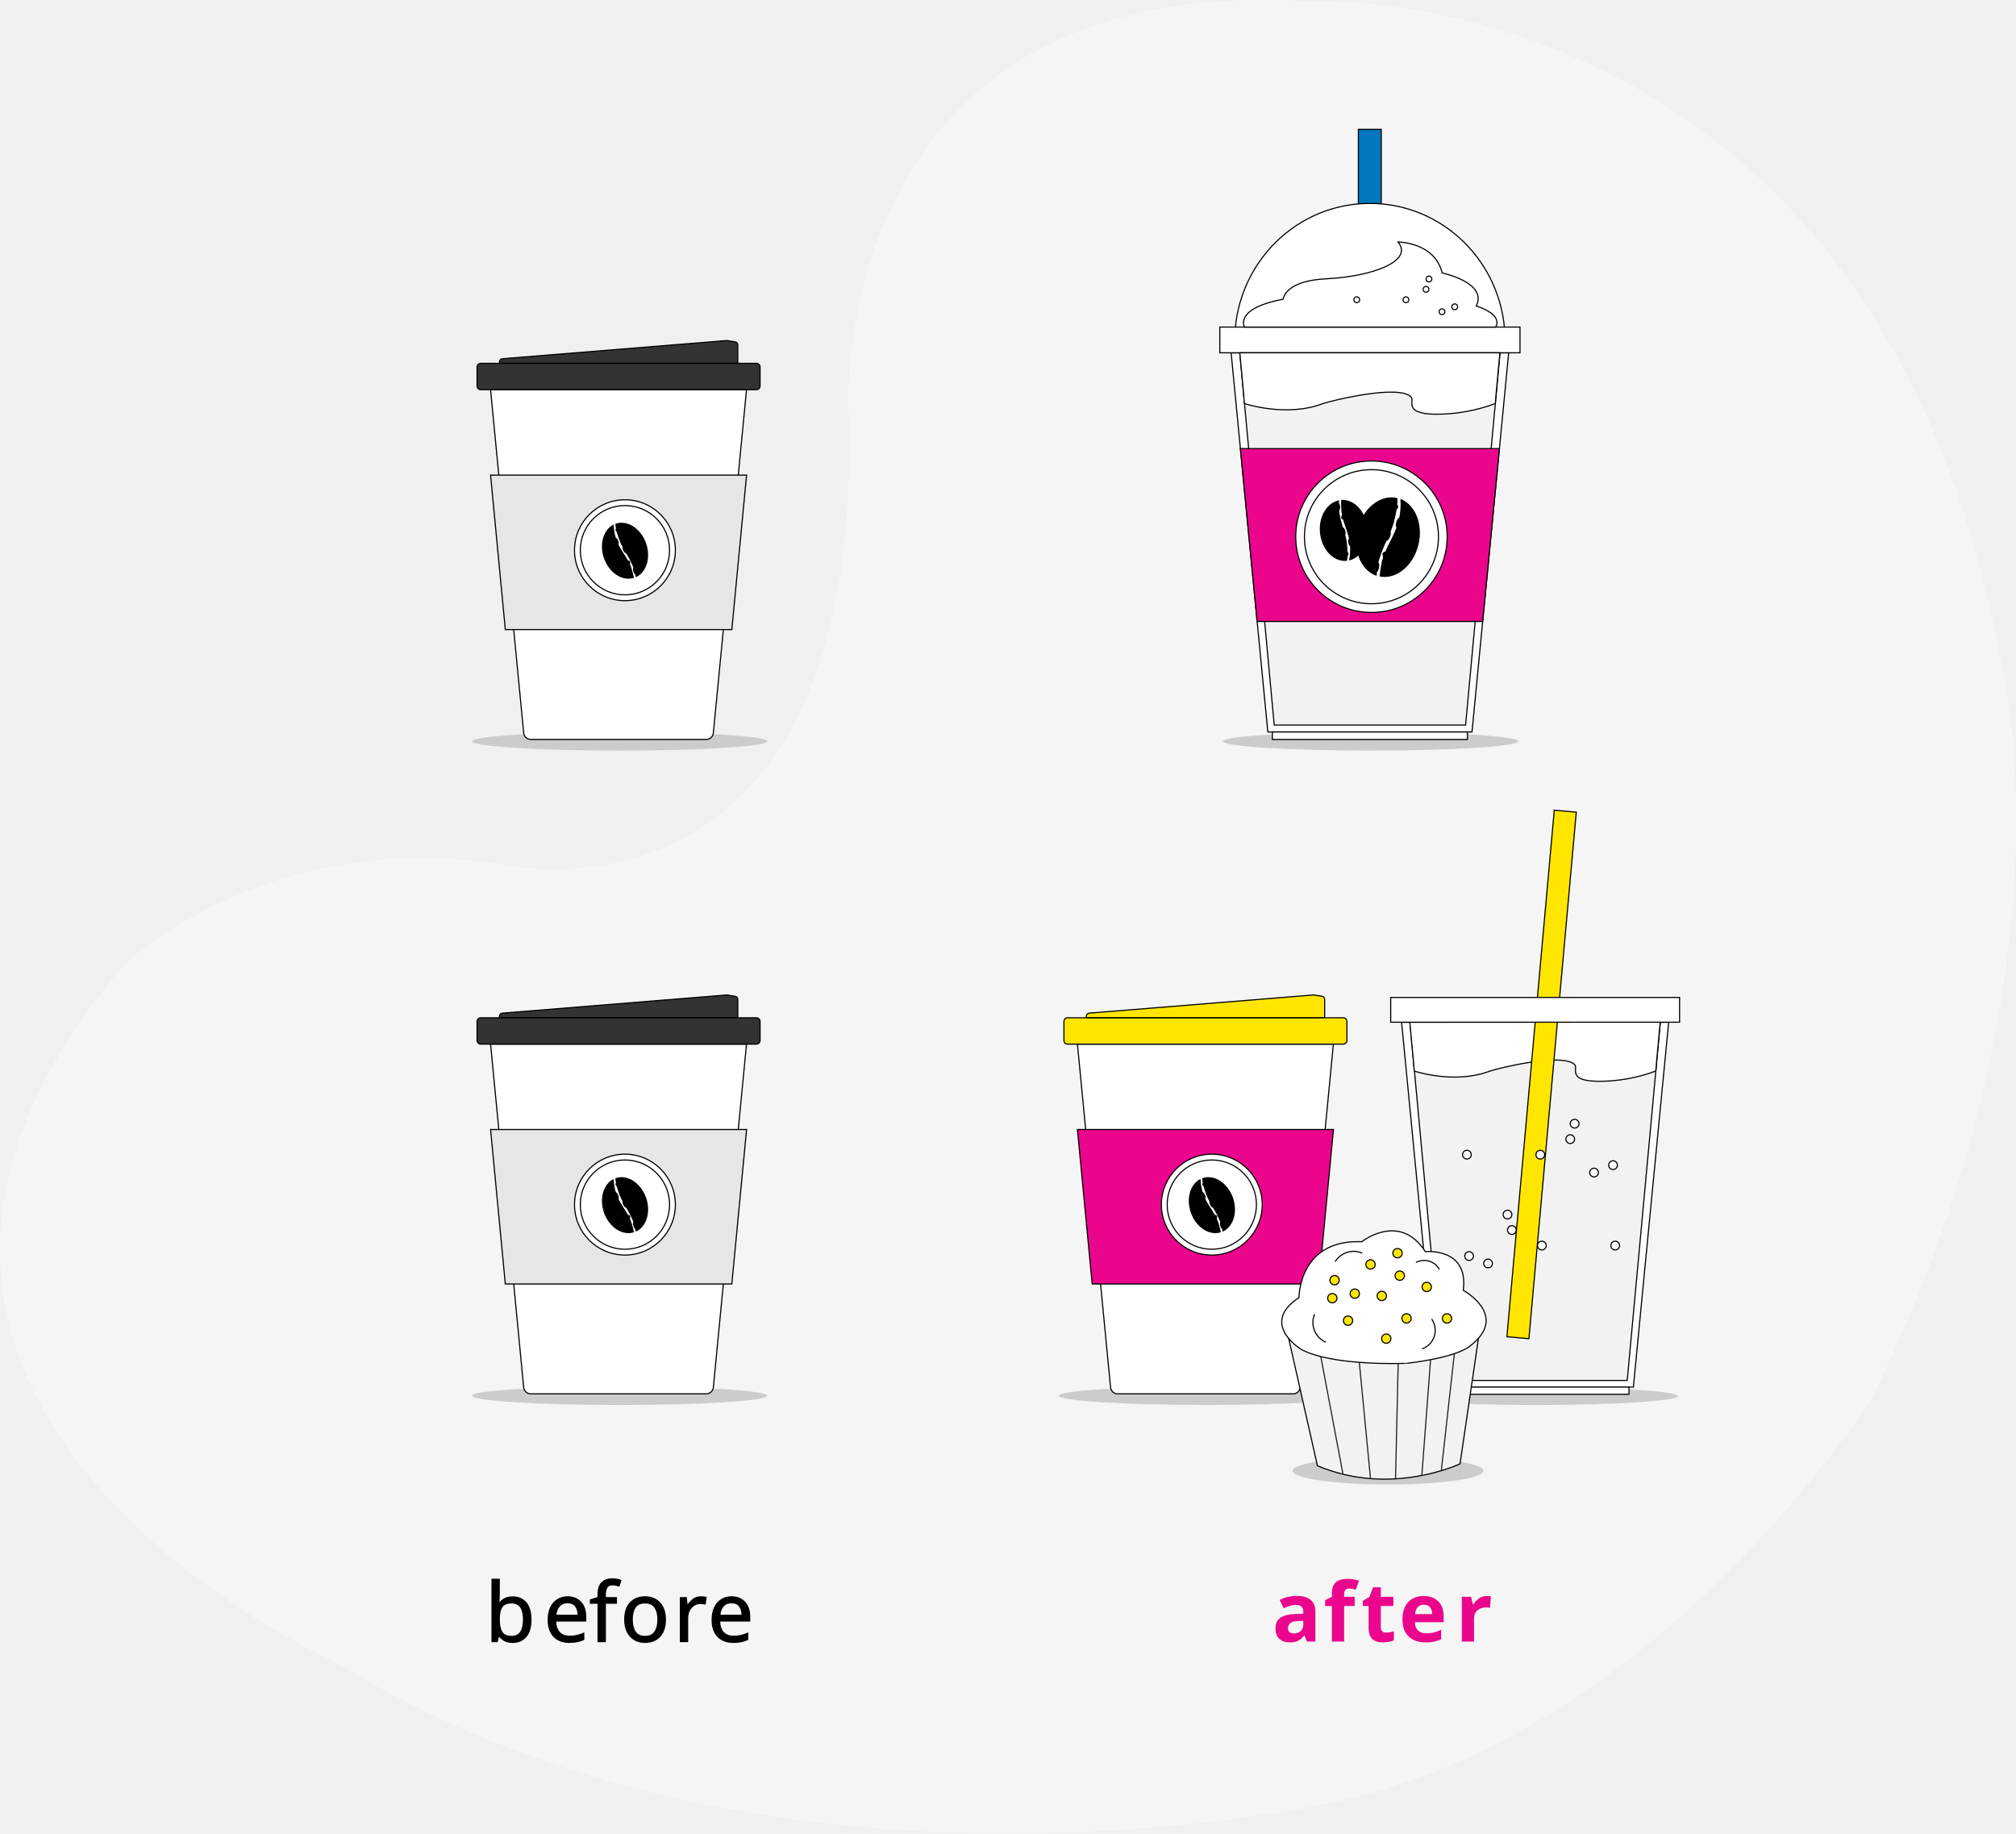
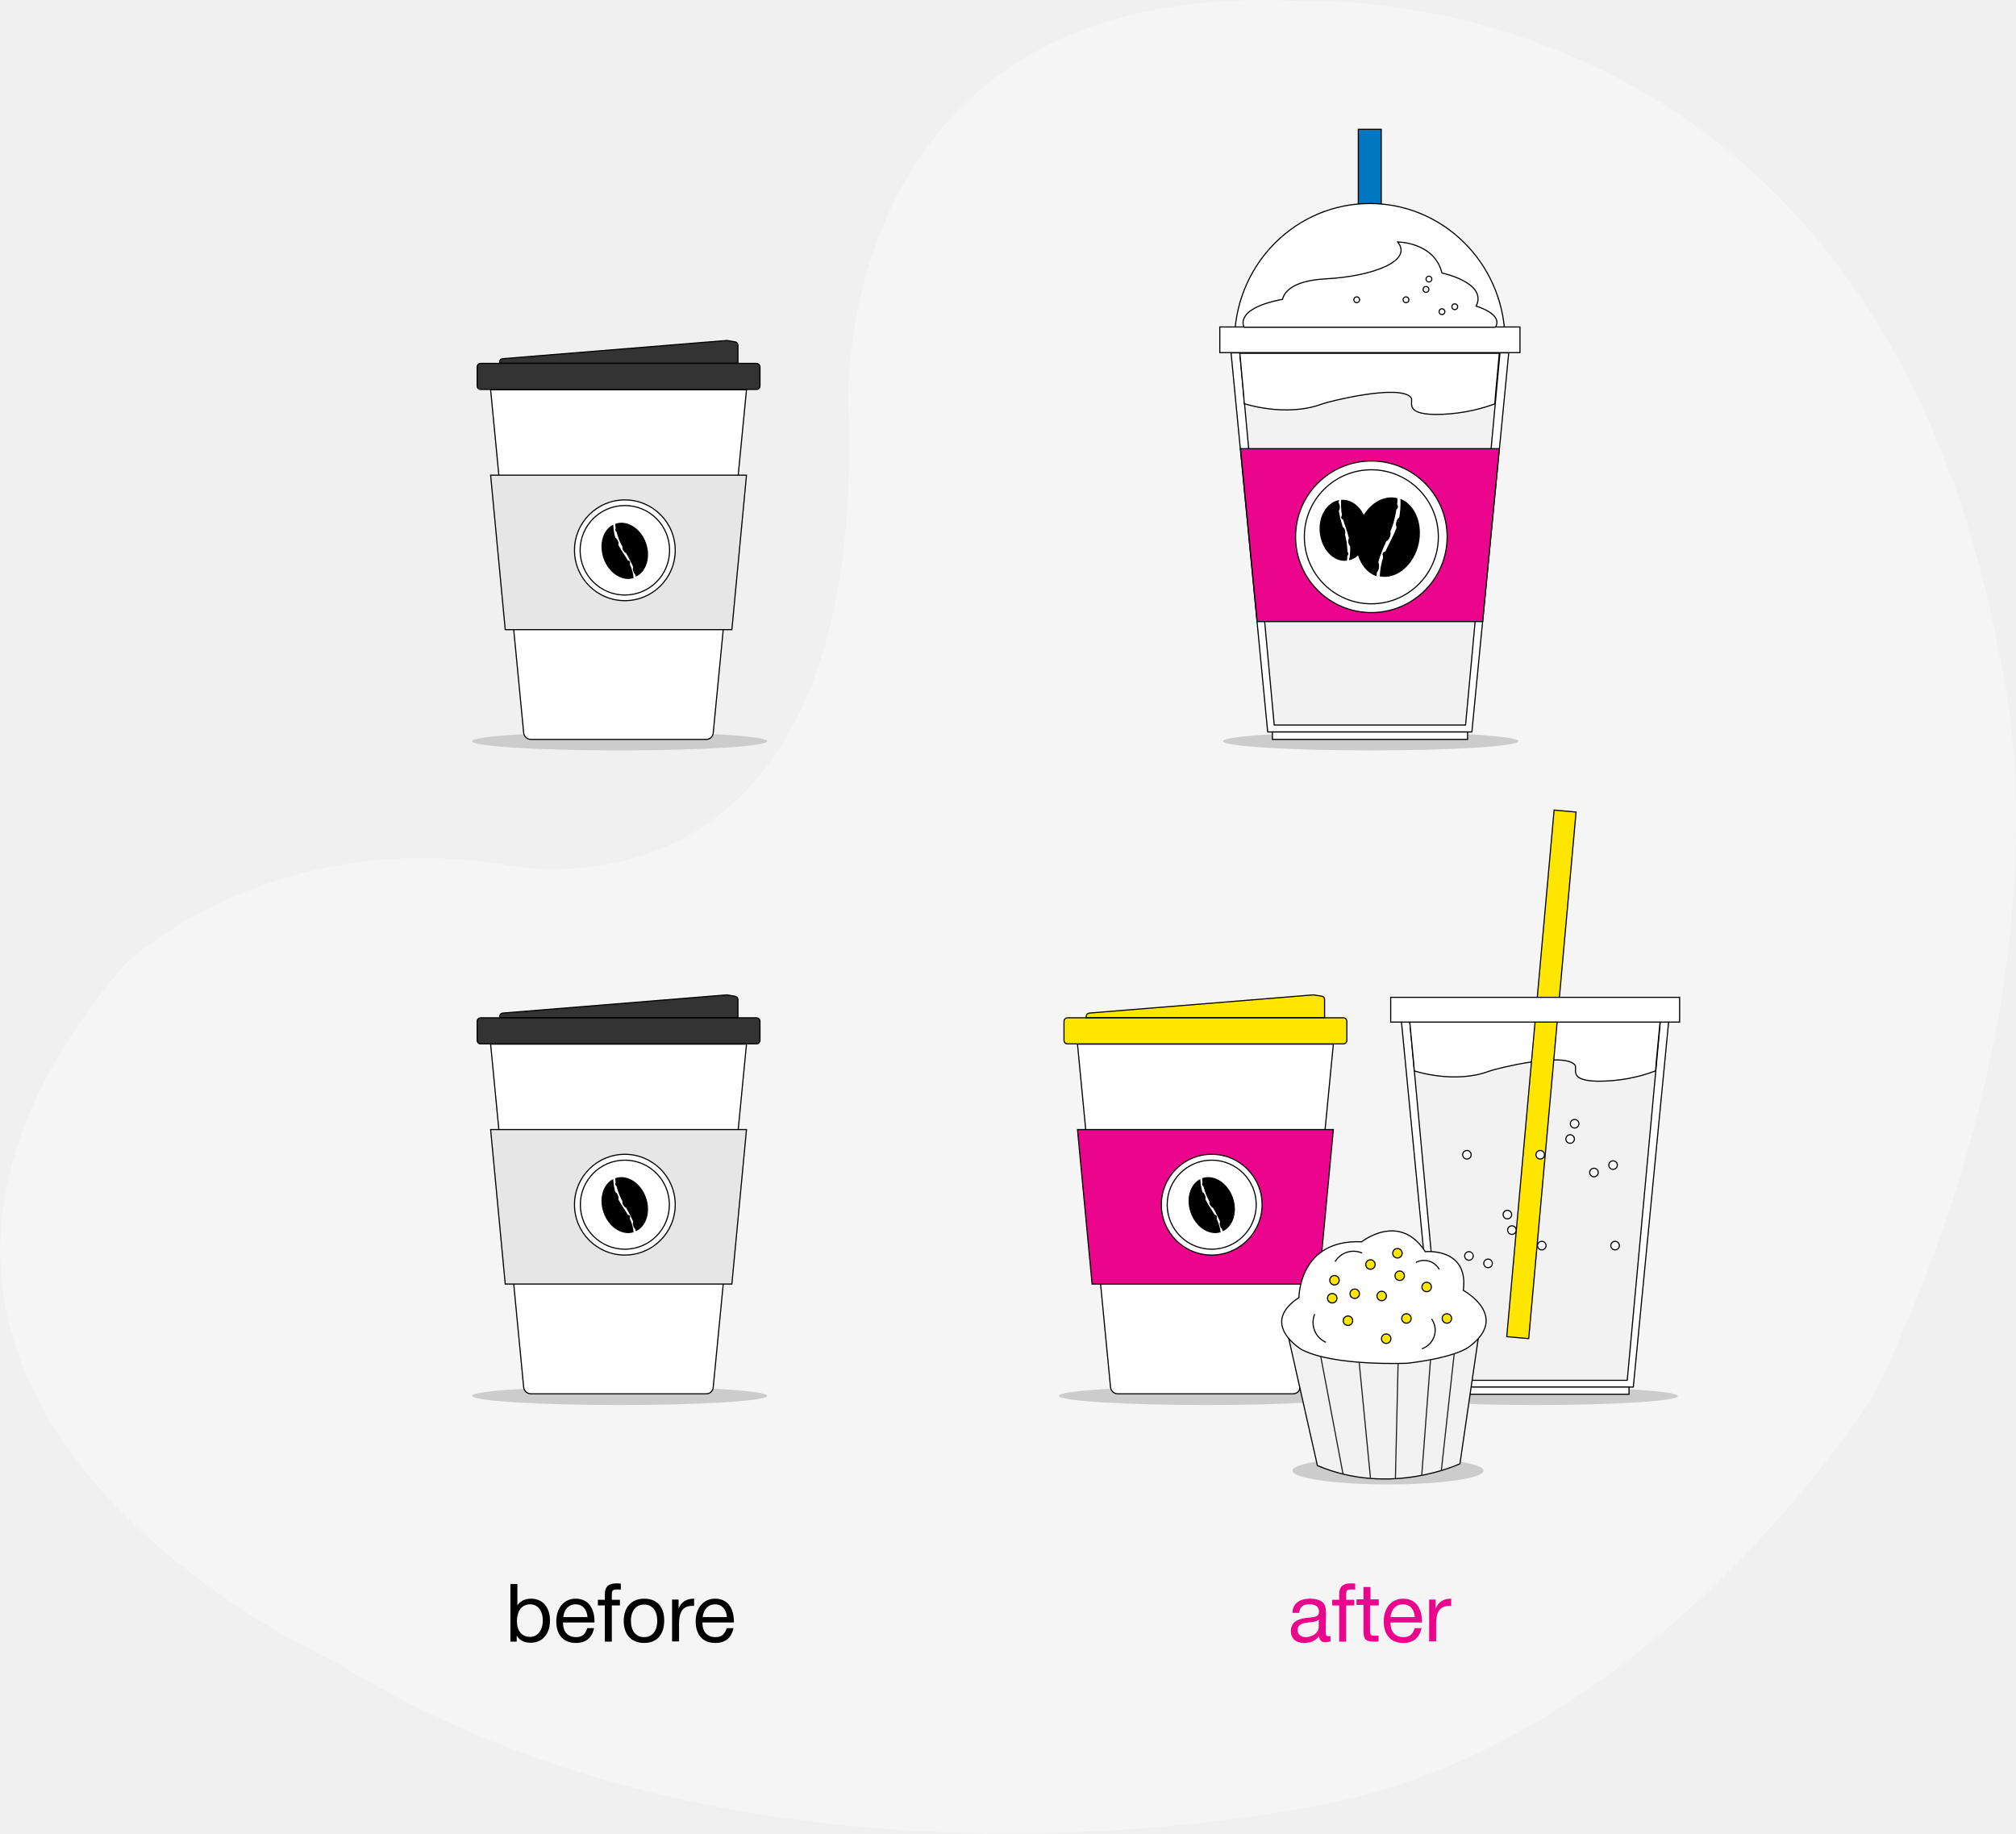
- <svg xmlns="http://www.w3.org/2000/svg" viewBox="0 0 896.58 815.3">
-   <defs>
-     <style>.cls-2{fill:#ccc}.cls-10,.cls-4,.cls-5,.cls-6,.cls-7,.cls-8,.cls-9{stroke:#000;stroke-miterlimit:10;stroke-width:.5px}.cls-4{fill:#fff}.cls-5{fill:#f2f2f2}.cls-6{fill:#eb058c}.cls-8{fill:#e6e6e6}.cls-9{fill:#333}.cls-10{fill:#ffe600}.cls-15{letter-spacing:.1em}</style>
-   </defs>
-   <path d="M377.26 180.08S369-12.46 581.87.64c0 0 252.2-13.51 308.12 294.43 0 0 35.13 136.42-56.84 325.39 0 0-92.38 148.7-238.13 180.53 0 0-251.44 58.71-445.42-61.71 0 0-260-115.21-94.47-310.22 0 0 62.89-61.41 168.85-44.6.02.01 162.13 36.78 153.28-204.38z" fill="#f5f5f5" id="Layer_3" data-name="Layer 3" />
-   <g id="Layer_2" data-name="Layer 2">
-     <g id="_Group_" data-name="&lt;Group&gt;">
-       <ellipse class="cls-2" cx="609.56" cy="329.65" rx="65.65" ry="4.11" />
-       <path id="_Rectangle_" data-name="&lt;Rectangle&gt;" stroke-miterlimit="10" stroke-width=".5" stroke="#000" fill="#0077bf" d="M604.11 57.52h10.18v71.14h-10.18z" />
-       <path id="_Path_" data-name="&lt;Path&gt;" class="cls-4" d="M669.31 149.16c-1.26-32.64-27.67-58.71-60.07-58.71s-58.81 26.07-60.07 58.71z" />
-       <path id="_Path_2" data-name="&lt;Path&gt;" class="cls-4" d="M654.64 325.49h-90.79l-16.33-168.62h123.44l-16.32 168.62z" />
-       <g id="_Group_2" data-name="&lt;Group&gt;">
-         <path id="_Path_3" data-name="&lt;Path&gt;" class="cls-5" d="M651.8 322.41h-85.12l-15.3-165.54h115.73L651.8 322.41z" />
+ <svg xmlns="http://www.w3.org/2000/svg" version="1.1" id="Layer_1" x="0" y="0" viewBox="0 0 896.6 815.3" xml:space="preserve">
+   <style>.st1{fill:#ccc}.st3,.st4{fill:#fff;stroke:#000;stroke-width:.5;stroke-miterlimit:10}.st4{fill:#f2f2f2}.st5{fill:#eb058c}.st5,.st6,.st7,.st8,.st9{stroke:#000;stroke-width:.5;stroke-miterlimit:10}.st7{fill:#e6e6e6}.st8{fill:#333}.st9{fill:#ffe600}</style>
+   <g id="Layer_1_1_">
+     <path d="M377.3 180.1S369-12.4 581.9.7c0 0 252.2-13.5 308.1 294.4 0 0 35.1 136.4-56.8 325.4 0 0-92.4 148.7-238.1 180.5 0 0-251.4 58.7-445.4-61.7 0 0-260-115.2-94.5-310.2 0 0 62.9-61.4 168.9-44.6-.1 0 162 36.7 153.2-204.4z" fill="#f5f5f5" id="Layer_3" />
+     <g id="Layer_2">
+       <g id="_Group_">
+         <ellipse class="st1" cx="609.6" cy="329.6" rx="65.7" ry="4.1" />
+         <path id="_Rectangle_" fill="#0077bf" stroke="#000" stroke-width=".5" stroke-miterlimit="10" d="M604.1 57.5h10.2v71.1h-10.2z" />
+         <path id="_Path_" class="st3" d="M669.3 149.2c-1.3-32.6-27.7-58.7-60.1-58.7s-58.8 26.1-60.1 58.7h120.2z" />
+         <path id="_Path_2" class="st3" d="M654.6 325.5h-90.8l-16.3-168.6H671z" />
+         <g id="_Group_2">
+           <path id="_Path_3" class="st4" d="M651.8 322.4h-85.1l-15.3-165.5h115.7z" />
+         </g>
+         <g id="_Group_3">
+           <path id="_Path_4" class="st5" d="M659.4 276.4l7.4-76.9H551.7l7.4 76.9z" />
+         </g>
+         <circle id="_Path_5" class="st3" cx="609.9" cy="238.7" r="33.7" />
+         <circle id="_Path_6" class="st3" cx="609.9" cy="238.7" r="29.8" />
+         <g id="_Group_4">
+           <path id="_Path_7" class="st6" d="M614.8 250c0-.3.1-.5.2-.8.4-.9.5-1.9.1-2.8.1-.5.6-.9 1.2-.9 1.5-3.4 3.6-6.9 5.1-10.9-.3-.7-.4-1.5-.2-2.2.3-1.2.9-2.1 1.3-2 .5-2.7.7-5.5.6-8.2 6.2 2.7 9.5 11 7.6 19.6-2.1 9.3-9.6 15.6-16.8 14.3.1-2 .4-4.1.9-6.1z" />
+           <path id="_Path_8" class="st6" d="M621.2 221.7c.1.9 0 1.9-.1 2.8.5.4.5 1.1.1 1.6-.1.1-.2.2-.4.3-.3 2.1-.8 4.1-1.3 6.1-.4 1.3-.9 2.6-1.4 3.9.2.7.1 1.5-.2 2.2-.4 1.1-1.1 1.9-1.5 1.8-1.3 2.8-2.5 5.7-3.4 8.6-.1.4-.2.9-.3 1.3.4.2.5 1.2.3 2.3-.1.7-.4 1.3-.9 1.9 0 .5-.1.9-.1 1.4-6.5-2.4-10.1-11-8.1-19.9 2.2-9.6 9.9-16 17.3-14.3z" />
+         </g>
+         <g id="_Group_5">
+           <path id="_Path_9" class="st6" d="M596.8 227.3c0 .2 0 .4.1.6.2.7.2 1.5-.2 2.1 0 .4.4.8.8.8.8 2.7 2 5.5 2.7 8.6-.3.5-.4 1.1-.3 1.6.1.9.4 1.6.8 1.6.1 2.1 0 4.2-.4 6.2 4.9-1.4 8.2-7.3 7.6-14-.7-7.2-5.6-12.6-11.2-12.3-.1 1.6 0 3.2.1 4.8z" />
+           <path id="_Path_10" class="st6" d="M598.8 249.1c.1-.7.2-1.4.2-2.1.4-.2.5-.8.3-1.2l-.3-.3c0-1.6-.2-3.2-.4-4.7-.2-1-.4-2.1-.7-3.1.2-.5.2-1.1.1-1.6-.2-.9-.6-1.5-1-1.5-.7-2.2-1.3-4.5-1.7-6.7 0-.3-.1-.7-.1-1 .3-.1.5-.8.4-1.7 0-.5-.2-1.1-.5-1.5 0-.3 0-.7.1-1-5.1 1.2-8.7 7.2-8 14.1.8 7.3 5.9 12.9 11.6 12.3z" />
+         </g>
+         <path id="_Rectangle_2" class="st3" d="M565.9 325.5h86.8v3.3h-86.8z" />
+         <g id="_Group_6">
+           <path id="_Rectangle_3" class="st3" d="M542.5 145.4H676v11.4H542.5z" />
+         </g>
+         <g id="_Group_7">
+           <path id="_Path_11" class="st3" d="M656.5 136.1c5.2-10.4-15.2-14.7-15.2-14.7-3.4-13.8-19.7-13.8-19.7-13.8 7 8.5-11.3 15.3-31.9 16.4-15.5.8-18.7 6.4-19.3 9.1-22 4.2-17.1 12.4-17.1 12.4H665c.2-.1 4.2-5.2-8.5-9.4z" />
+         </g>
+         <g id="_Group_8">
+           <circle id="_Path_12" class="st3" cx="635.5" cy="124.1" r="1.3" />
+           <circle id="_Path_13" class="st3" cx="625.3" cy="133.3" r="1.3" />
+           <circle id="_Path_14" class="st3" cx="634.2" cy="128.7" r="1.3" />
+           <circle id="_Path_15" class="st3" cx="647" cy="136.4" r="1.3" />
+           <circle id="_Path_16" class="st3" cx="641.3" cy="138.6" r="1.3" />
+           <circle id="_Path_17" class="st3" cx="603.4" cy="133.3" r="1.3" />
+         </g>
+         <g id="_Group_9">
+           <path id="_Path_18" class="st3" d="M551.4 156.9l1.5 16.5.3 3.3v.4l.2 2.4s18.5 6.2 34.7.1c3-1.1 34.1-8.9 39.4-2.9 1.5 1.7-3.6 7.4 10.8 7.6 9.1 0 18.1-1.6 26.5-4.7l.2-2.4v-.4l1.8-19.7H551.4z" />
+         </g>
      </g>
-       <g id="_Group_3" data-name="&lt;Group&gt;">
-         <path id="_Path_4" data-name="&lt;Path&gt;" class="cls-6" d="M659.39 276.35l7.45-76.88H551.65l7.44 76.88h100.3z" />
+       <g id="_Group_10">
+         <ellipse class="st1" cx="275.6" cy="329.6" rx="65.6" ry="4.1" />
+         <g id="_Group_11">
+           <path id="_Path_19" class="st3" d="M314.1 328.8h-78c-1.6 0-3-1.2-3.2-2.9l-14.7-152.6H332l-14.8 152.6c-.1 1.7-1.5 2.9-3.1 2.9z" />
+         </g>
+         <g id="_Group_12">
+           <path id="_Path_20" class="st7" d="M325.5 280l6.5-68.7H218.2l6.5 68.7z" />
+         </g>
+         <g id="_Group_13">
+           <path id="_Rectangle_4" class="st8" d="M213.8 161.6h122.6c.9 0 1.6.7 1.6 1.6v8.4c0 .9-.7 1.6-1.6 1.6H213.8c-.9 0-1.6-.7-1.6-1.6v-8.4c0-.9.7-1.6 1.6-1.6z" />
+         </g>
+         <g id="_Group_14">
+           <path id="_Path_21" class="st8" d="M326.9 152l-3.6-.6-99.8 8.1c-.7.1-1.3.7-1.3 1.4v.6h106v-8.1c-.1-.7-.6-1.3-1.3-1.4z" />
+         </g>
+         <circle id="_Path_22" class="st3" cx="277.9" cy="244.7" r="22.4" />
+         <circle id="_Path_23" class="st3" cx="277.9" cy="244.7" r="19.9" />
+         <g id="_Group_15">
+           <path id="_Path_24" class="st6" d="M280.5 252.5l-.2-.5c-.4-.6-.5-1.3-.3-2-.1-.4-.5-.6-.9-.5-1.3-2.3-3-4.6-4.4-7.2.2-.5.2-1.1-.1-1.6-.3-.8-.8-1.4-1.1-1.3-.6-1.9-.9-3.8-1-5.7-4.2 2.3-5.9 8.4-3.9 14.4 2.2 6.4 7.9 10.2 12.9 8.8-.1-1.6-.5-3-1-4.4z" />
+           <path id="_Path_25" class="st6" d="M273.9 233.1c0 .7.1 1.3.2 1.9-.3.3-.3.8 0 1.1.1.1.2.1.3.2.4 1.4.8 2.8 1.4 4.2.4.9.8 1.8 1.3 2.6-.1.5 0 1.1.3 1.5.4.7.9 1.2 1.2 1.1 1.1 1.9 2.1 3.8 3 5.8l.3.9c-.3.1-.3.9 0 1.6.1.5.4.9.8 1.2.1.3.1.6.2.9 4.4-2.2 6.3-8.4 4.2-14.5-2.2-6.3-8.1-10.2-13.2-8.5z" />
+         </g>
      </g>
-       <circle id="_Path_5" data-name="&lt;Path&gt;" class="cls-4" cx="609.93" cy="238.66" r="33.68" />
-       <circle id="_Path_6" data-name="&lt;Path&gt;" class="cls-4" cx="609.93" cy="238.66" r="29.81" />
-       <g id="_Group_4" data-name="&lt;Group&gt;">
-         <path id="_Path_7" data-name="&lt;Path&gt;" class="cls-7" d="M614.77 250c.05-.26.12-.51.18-.76a3.47 3.47 0 0 0 .09-2.84 1.14 1.14 0 0 1 1.2-.88c1.48-3.44 3.56-6.85 5.07-10.86a2.85 2.85 0 0 1-.15-2.22c.27-1.19.86-2.07 1.32-2h.05a34.08 34.08 0 0 0 .57-8.21c6.2 2.68 9.54 11 7.56 19.65-2.13 9.31-9.6 15.58-16.85 14.26a52.08 52.08 0 0 1 .96-6.14z" />
-         <path id="_Path_8" data-name="&lt;Path&gt;" class="cls-7" d="M621.21 221.69a15.88 15.88 0 0 1-.07 2.77 1.13 1.13 0 0 1-.24 1.89 62.15 62.15 0 0 1-1.32 6.13 31.1 31.1 0 0 1-1.42 3.92 3.05 3.05 0 0 1-.2 2.16c-.42 1.09-1.09 1.85-1.53 1.76a61.26 61.26 0 0 0-3.37 8.6c-.12.44-.22.87-.32 1.29.41.18.54 1.18.28 2.31a3.38 3.38 0 0 1-.94 1.85c0 .49-.07.94-.09 1.35-6.53-2.44-10.11-11-8.08-19.86 2.18-9.5 9.92-15.86 17.3-14.17z" />
+       <g id="_Group_16">
+         <ellipse class="st1" cx="683" cy="620.8" rx="63.2" ry="4" />
+         <path id="_Path_26" class="st3" d="M726.4 616.8H639l-15.7-162.3h118.8z" />
+         <g id="_Group_17">
+           <path id="_Path_27" class="st4" d="M723.7 613.8h-81.9L627 454.5h111.4z" />
+         </g>
+         <path id="_Rectangle_5" class="st3" d="M641 616.8h83.5v3.2H641z" />
+         <g id="_Group_18">
+           <path id="_Path_28" class="st3" d="M627 454.5l1.5 15.9.3 3.1v.4l.2 2.3s17.8 6 33.4.1c2.9-1.1 32.8-8.6 38-2.8 1.5 1.6-3.5 7.1 10.4 7.3 8.7 0 17.4-1.5 25.5-4.6l.2-2.4v-.4l1.8-19-111.3.1z" />
+         </g>
+         <path id="_Rectangle_6" transform="rotate(-84.86 685.565 477.745) scale(1.00002)" class="st9" d="M568 472.8h235.1v9.8H568z" />
+         <g id="_Group_19">
+           <path id="_Rectangle_7" class="st3" d="M618.5 443.5H747v11H618.5z" />
+         </g>
+         <g id="_Group_20">
+           <circle id="_Path_29" class="st3" cx="700.3" cy="499.7" r="1.9" />
+           <circle id="_Path_30" class="st3" cx="685" cy="513.5" r="1.9" />
+           <circle id="_Path_31" class="st3" cx="698.3" cy="506.5" r="1.9" />
+           <circle id="_Path_32" class="st3" cx="717.4" cy="518.1" r="1.9" />
+           <circle id="_Path_33" class="st3" cx="708.9" cy="521.4" r="1.9" />
+           <circle id="_Path_34" class="st3" cx="652.4" cy="513.5" r="1.9" />
+         </g>
+         <g id="_Group_21">
+           <circle id="_Path_35" class="st3" cx="670.4" cy="540.1" r="1.9" />
+           <circle id="_Path_36" class="st3" cx="685.7" cy="553.9" r="1.9" />
+           <circle id="_Path_37" class="st3" cx="672.4" cy="547" r="1.9" />
+           <circle id="_Path_38" class="st3" cx="653.3" cy="558.5" r="1.9" />
+           <circle id="_Path_39" class="st3" cx="661.8" cy="561.8" r="1.9" />
+           <circle id="_Path_40" class="st3" cx="718.3" cy="553.9" r="1.9" />
+         </g>
      </g>
-       <g id="_Group_5" data-name="&lt;Group&gt;">
-         <path id="_Path_9" data-name="&lt;Path&gt;" class="cls-7" d="M596.83 227.32c0 .2 0 .39.06.59a2.62 2.62 0 0 1-.21 2.13.86.86 0 0 0 .81.78c.77 2.72 2 5.48 2.72 8.63a2.15 2.15 0 0 0-.33 1.64c.08.92.44 1.63.79 1.6a25.72 25.72 0 0 1-.39 6.2c4.91-1.39 8.23-7.27 7.61-14-.66-7.18-5.64-12.62-11.19-12.34a39.31 39.31 0 0 0 .13 4.77z" />
-         <path id="_Path_10" data-name="&lt;Path&gt;" class="cls-7" d="M598.83 249.15a12 12 0 0 0 .23-2.08.85.85 0 0 0 0-1.44 46.91 46.91 0 0 0-.38-4.72 23.47 23.47 0 0 0-.67-3.07 2.3 2.3 0 0 0 .06-1.63c-.21-.86-.63-1.49-1-1.47a46.24 46.24 0 0 1-1.67-6.77c0-.34-.08-.67-.11-1 .33-.09.52-.83.44-1.7a2.55 2.55 0 0 0-.52-1.48c0-.37 0-.71.07-1-5.13 1.17-8.65 7.19-8 14.06.72 7.3 5.86 12.81 11.55 12.3z" />
+       <g id="_Group_22">
+         <ellipse class="st1" cx="275.6" cy="620.7" rx="65.6" ry="4.1" />
+         <g id="_Group_23">
+           <path id="_Path_41" class="st3" d="M314.1 619.8h-78c-1.6 0-3-1.2-3.2-2.9l-14.7-152.6H332l-14.8 152.6c-.1 1.7-1.5 2.9-3.1 2.9z" />
+         </g>
+         <g id="_Group_24">
+           <path id="_Path_42" class="st7" d="M325.5 571l6.5-68.7H218.2l6.5 68.7z" />
+         </g>
+         <g id="_Group_25">
+           <path id="_Rectangle_8" class="st8" d="M213.8 452.6h122.6c.9 0 1.6.7 1.6 1.6v8.4c0 .9-.7 1.6-1.6 1.6H213.8c-.9 0-1.6-.7-1.6-1.6v-8.4c0-.9.7-1.6 1.6-1.6z" />
+         </g>
+         <g id="_Group_26">
+           <path id="_Path_43" class="st8" d="M326.9 443l-3.6-.6-99.8 8.1c-.7.1-1.3.7-1.3 1.4v.6h106v-8.1c-.1-.7-.6-1.3-1.3-1.4z" />
+         </g>
+         <circle id="_Path_44" class="st3" cx="277.9" cy="535.7" r="22.4" />
+         <circle id="_Path_45" class="st3" cx="277.9" cy="535.7" r="19.8" />
+         <g id="_Group_27">
+           <path id="_Path_46" class="st6" d="M280.5 543.5l-.2-.5c-.4-.6-.5-1.3-.3-2-.1-.4-.5-.6-.9-.5-1.3-2.3-3-4.5-4.4-7.2.2-.5.2-1.1-.1-1.6-.3-.8-.8-1.4-1.1-1.3-.6-1.9-.9-3.8-1-5.7-4.2 2.3-5.9 8.4-3.9 14.3 2.2 6.4 7.9 10.2 12.9 8.8-.1-1.5-.5-2.9-1-4.3z" />
+           <path id="_Path_47" class="st6" d="M273.9 524.1c0 .7.1 1.3.2 1.9-.3.3-.3.8 0 1.1.1.1.2.1.3.2.4 1.4.8 2.8 1.4 4.2.4.9.8 1.8 1.3 2.7-.1.5 0 1.1.3 1.5.4.7.9 1.2 1.2 1.1 1.1 1.9 2.1 3.8 3 5.8l.3.9c-.3.2-.3.9 0 1.6.1.5.4.9.8 1.2.1.3.1.7.2.9 4.4-2.2 6.3-8.4 4.2-14.5-2.2-6.4-8.1-10.3-13.2-8.6z" />
+         </g>
      </g>
-       <path id="_Rectangle_2" data-name="&lt;Rectangle&gt;" class="cls-4" d="M565.86 325.49h86.75v3.33h-86.75z" />
-       <g id="_Group_6" data-name="&lt;Group&gt;">
-         <path id="_Rectangle_3" data-name="&lt;Rectangle&gt;" class="cls-4" d="M542.49 145.44h133.5v11.43h-133.5z" />
+       <g id="_Group_28">
+         <ellipse class="st1" cx="536.6" cy="620.7" rx="65.7" ry="4.1" />
+         <g id="_Group_29">
+           <path id="_Path_48" class="st3" d="M575.1 619.8h-78c-1.6 0-3-1.2-3.2-2.9l-14.7-152.6H593l-14.8 152.6c-.1 1.7-1.5 2.9-3.1 2.9z" />
+         </g>
+         <g id="_Group_30">
+           <path id="_Path_49" class="st5" d="M586.5 571l6.5-68.7H479.2l6.5 68.7z" />
+         </g>
+         <g id="_Group_31">
+           <path id="_Rectangle_9" class="st9" d="M474.8 452.6h122.6c.9 0 1.6.7 1.6 1.6v8.4c0 .9-.7 1.6-1.6 1.6H474.8c-.9 0-1.6-.7-1.6-1.6v-8.4c0-.9.7-1.6 1.6-1.6z" />
+         </g>
+         <g id="_Group_32">
+           <path id="_Path_50" class="st9" d="M587.9 443l-3.7-.6-99.8 8.1c-.7.1-1.3.7-1.3 1.4v.6h106v-8.1c0-.7-.5-1.3-1.2-1.4z" />
+         </g>
+         <circle id="_Path_51" class="st3" cx="538.9" cy="535.7" r="22.4" />
+         <circle id="_Path_52" class="st3" cx="538.9" cy="535.7" r="19.8" />
+         <g id="_Group_33">
+           <path id="_Path_53" class="st6" d="M541.5 543.5l-.2-.5c-.4-.6-.5-1.3-.3-2-.1-.4-.5-.6-.9-.5-1.3-2.3-3-4.5-4.3-7.2.2-.5.2-1.1-.1-1.6-.3-.8-.8-1.4-1.1-1.3-.6-1.9-.9-3.8-1-5.7-4.2 2.3-5.9 8.4-3.9 14.3 2.2 6.4 7.9 10.2 12.9 8.8-.2-1.5-.6-2.9-1.1-4.3z" />
+           <path id="_Path_54" class="st6" d="M534.9 524.1c0 .7.1 1.3.2 1.9-.3.3-.3.8 0 1.1.1.1.2.1.3.2.4 1.4.8 2.8 1.4 4.2.4.9.8 1.8 1.3 2.7-.1.5 0 1.1.3 1.5.4.7.9 1.2 1.2 1.1 1.1 1.9 2.1 3.8 3 5.8l.3.9c-.3.2-.3.9 0 1.6.1.5.4.9.8 1.2.1.3.1.7.2.9 4.4-2.2 6.3-8.4 4.2-14.5-2.2-6.4-8.1-10.3-13.2-8.6z" />
+         </g>
      </g>
-       <g id="_Group_7" data-name="&lt;Group&gt;">
-         <path id="_Path_11" data-name="&lt;Path&gt;" class="cls-4" d="M656.55 136.06c5.16-10.42-15.16-14.68-15.16-14.68-3.38-13.77-19.65-13.77-19.65-13.77 7 8.48-11.26 15.32-31.86 16.36-15.51.78-18.66 6.37-19.27 9.09-22 4.2-17.14 12.38-17.14 12.38h111.68s4.03-5.16-8.6-9.38z" />
-       </g>
-       <g id="_Group_8" data-name="&lt;Group&gt;">
-         <circle id="_Path_12" data-name="&lt;Path&gt;" class="cls-4" cx="635.5" cy="124.06" r="1.3" />
-         <circle id="_Path_13" data-name="&lt;Path&gt;" class="cls-4" cx="625.26" cy="133.29" r="1.3" />
-         <circle id="_Path_14" data-name="&lt;Path&gt;" class="cls-4" cx="634.2" cy="128.66" r="1.3" />
-         <circle id="_Path_15" data-name="&lt;Path&gt;" class="cls-4" cx="646.96" cy="136.42" r="1.3" />
-         <circle id="_Path_16" data-name="&lt;Path&gt;" class="cls-4" cx="641.3" cy="138.62" r="1.3" />
-         <circle id="_Path_17" data-name="&lt;Path&gt;" class="cls-4" cx="603.39" cy="133.29" r="1.3" />
-       </g>
-       <g id="_Group_9" data-name="&lt;Group&gt;">
-         <path id="_Path_18" data-name="&lt;Path&gt;" class="cls-4" d="M551.38 156.87l1.53 16.52.3 3.26v.36l.23 2.44s18.45 6.21 34.74.09c3-1.14 34.1-8.94 39.44-2.92 1.51 1.7-3.64 7.39 10.84 7.58a75.18 75.18 0 0 0 26.54-4.75l.23-2.44v-.44l1.82-19.7z" />
+       <g id="Layer_5">
+         <ellipse class="st1" cx="617.3" cy="654" rx="42.5" ry="6.1" />
+         <path class="st4" d="M573.2 591.7l84.5 1.7-8.4 57.5s-30.8 14.7-63.4.8l-13.8-61.2" />
+         <path d="M587.4 603.2l9.9 52.3m7.2-49.5l5 51.2m12.3-51.4l-1.2 51.6m15.6-52.6l-3.9 51.3m14.5-54.6l-5.8 52.6" fill="none" stroke="#202020" stroke-width=".5" stroke-miterlimit="10" />
+         <path class="st3" d="M579 600.2s-19.3-11.4-1.3-23.2c0 0-.1-26 27.9-24.8 0 0 16.8-13.4 28.3 4.4 0 0 19.4-2 16.9 17.2 0 0 20.9 11.4 2.7 25 0 0-5.1 4.7-27.4 7.4 0 0-32.4 1.5-47.1-6z" />
+         <circle class="st9" cx="621.5" cy="557.3" r="2.1" />
+         <circle class="st9" cx="622.5" cy="567.3" r="2.1" />
+         <circle class="st9" cx="634.5" cy="572.3" r="2.1" />
+         <circle class="st9" cx="643.5" cy="586.3" r="2.1" />
+         <circle class="st9" cx="625.5" cy="586.3" r="2.1" />
+         <circle class="st9" cx="614.5" cy="576.3" r="2.1" />
+         <circle class="st9" cx="609.5" cy="562.3" r="2.1" />
+         <circle class="st9" cx="593.5" cy="569.3" r="2.1" />
+         <circle class="st9" cx="602.5" cy="575.3" r="2.1" />
+         <circle class="st9" cx="599.5" cy="587.3" r="2.1" />
+         <circle class="st9" cx="592.5" cy="577.3" r="2.1" />
+         <circle class="st9" cx="616.5" cy="595.3" r="2.1" />
+         <path d="M584.7 584.4c-2 4.8.2 10.4 5 12.5m47-10.4c2.8 4 1.8 9.4-2.2 12.2-.6.4-1.3.8-2.1 1.1m-2.7-38.4c3.7-2 8.4-.6 10.4 3.1m-34.3-7.3c-4.4-1.9-9.5-.3-12 3.8" stroke="#000" fill="none" stroke-width=".5" stroke-miterlimit="10" />
      </g>
    </g>
-     <g id="_Group_10" data-name="&lt;Group&gt;">
-       <ellipse class="cls-2" cx="275.56" cy="329.65" rx="65.65" ry="4.11" />
-       <g id="_Group_11" data-name="&lt;Group&gt;">
-         <path id="_Path_19" data-name="&lt;Path&gt;" class="cls-4" d="M314.08 328.81h-78a3.19 3.19 0 0 1-3.18-2.88l-14.73-152.65H332l-14.75 152.65a3.19 3.19 0 0 1-3.17 2.88z" />
-       </g>
-       <g id="_Group_12" data-name="&lt;Group&gt;">
-         <path id="_Path_20" data-name="&lt;Path&gt;" class="cls-8" d="M325.47 279.96l6.56-68.69H218.17l6.56 68.69h100.74z" />
-       </g>
-       <g id="_Group_13" data-name="&lt;Group&gt;">
-         <rect id="_Rectangle_4" data-name="&lt;Rectangle&gt;" class="cls-9" x="212.16" y="161.57" width="125.87" height="11.72" rx="1.64" ry="1.64" />
-       </g>
-       <g id="_Group_14" data-name="&lt;Group&gt;">
-         <path id="_Path_21" data-name="&lt;Path&gt;" class="cls-9" d="M326.89 152l-3.65-.57-99.82 8.08a1.41 1.41 0 0 0-1.3 1.41v.62h106v-8.14a1.41 1.41 0 0 0-1.23-1.4z" />
-       </g>
-       <circle id="_Path_22" data-name="&lt;Path&gt;" class="cls-4" cx="277.93" cy="244.66" r="22.43" />
-       <circle id="_Path_23" data-name="&lt;Path&gt;" class="cls-4" cx="277.93" cy="244.66" r="19.85" />
-       <g id="_Group_15" data-name="&lt;Group&gt;">
-         <path id="_Path_24" data-name="&lt;Path&gt;" class="cls-7" d="M280.51 252.52c-.06-.18-.12-.35-.18-.52a2.45 2.45 0 0 1-.27-2 .8.8 0 0 0-.91-.53c-1.29-2.31-3-4.55-4.35-7.25a2 2 0 0 0-.06-1.57c-.28-.81-.76-1.39-1.07-1.28a24.05 24.05 0 0 1-1-5.72c-4.16 2.33-5.9 8.4-3.88 14.35 2.17 6.38 7.87 10.24 12.87 8.78a36.75 36.75 0 0 0-1.15-4.26z" />
-         <path id="_Path_25" data-name="&lt;Path&gt;" class="cls-7" d="M273.94 233.1a11.21 11.21 0 0 0 .25 1.94.8.8 0 0 0 .31 1.31 43.86 43.86 0 0 0 1.37 4.21 22 22 0 0 0 1.28 2.65 2.15 2.15 0 0 0 .3 1.5c.37.74.9 1.22 1.2 1.13a43.24 43.24 0 0 1 3 5.8c.12.3.22.59.32.88-.28.15-.3.87 0 1.64a2.39 2.39 0 0 0 .79 1.23c.07.34.12.65.16.94 4.41-2.18 6.3-8.43 4.23-14.53-2.26-6.52-8.15-10.41-13.21-8.7z" />
-       </g>
-     </g>
-     <g id="_Group_16" data-name="&lt;Group&gt;">
-       <ellipse class="cls-2" cx="683.03" cy="620.81" rx="63.17" ry="3.96" />
-       <path id="_Path_26" data-name="&lt;Path&gt;" class="cls-4" d="M726.41 616.8h-87.37l-15.71-162.26h118.78l-15.7 162.26z" />
-       <g id="_Group_17" data-name="&lt;Group&gt;">
-         <path id="_Path_27" data-name="&lt;Path&gt;" class="cls-5" d="M723.68 613.84h-81.91l-14.73-159.3h111.37l-14.73 159.3z" />
-       </g>
-       <path id="_Rectangle_5" data-name="&lt;Rectangle&gt;" class="cls-4" d="M640.98 616.8h83.48v3.2h-83.48z" />
-       <g id="_Group_18" data-name="&lt;Group&gt;">
-         <path id="_Path_28" data-name="&lt;Path&gt;" class="cls-4" d="M627 454.54l1.47 15.89.29 3.14v.35l.22 2.34s17.75 6 33.43.09c2.91-1.09 32.82-8.61 38-2.81 1.45 1.64-3.51 7.11 10.43 7.29a72.35 72.35 0 0 0 25.54-4.57l.22-2.35v-.42l1.75-19z" />
-       </g>
-       <path id="_Rectangle_6" data-name="&lt;Rectangle&gt;" class="cls-10" transform="matrix(1 .09 -.09 1 45.75 -59.68)" d="M677.79 358.94h9.79v234.14h-9.79z" />
-       <g id="_Group_19" data-name="&lt;Group&gt;">
-         <path id="_Rectangle_7" data-name="&lt;Rectangle&gt;" class="cls-4" d="M618.49 443.54h128.47v11H618.49z" />
-       </g>
-       <g id="_Group_20" data-name="&lt;Group&gt;">
-         <circle id="_Path_29" data-name="&lt;Path&gt;" class="cls-4" cx="700.28" cy="499.67" r="1.94" />
-         <circle id="_Path_30" data-name="&lt;Path&gt;" class="cls-4" cx="685.01" cy="513.45" r="1.94" />
-         <circle id="_Path_31" data-name="&lt;Path&gt;" class="cls-4" cx="698.34" cy="506.54" r="1.94" />
-         <circle id="_Path_32" data-name="&lt;Path&gt;" class="cls-4" cx="717.37" cy="518.11" r="1.94" />
-         <circle id="_Path_33" data-name="&lt;Path&gt;" class="cls-4" cx="708.93" cy="521.4" r="1.94" />
-         <circle id="_Path_34" data-name="&lt;Path&gt;" class="cls-4" cx="652.38" cy="513.45" r="1.94" />
-       </g>
-       <g id="_Group_21" data-name="&lt;Group&gt;">
-         <circle id="_Path_35" data-name="&lt;Path&gt;" class="cls-4" cx="670.44" cy="540.09" r="1.94" />
-         <circle id="_Path_36" data-name="&lt;Path&gt;" class="cls-4" cx="685.71" cy="553.87" r="1.94" />
-         <circle id="_Path_37" data-name="&lt;Path&gt;" class="cls-4" cx="672.37" cy="546.96" r="1.94" />
-         <circle id="_Path_38" data-name="&lt;Path&gt;" class="cls-4" cx="653.35" cy="558.53" r="1.94" />
-         <circle id="_Path_39" data-name="&lt;Path&gt;" class="cls-4" cx="661.78" cy="561.82" r="1.94" />
-         <circle id="_Path_40" data-name="&lt;Path&gt;" class="cls-4" cx="718.33" cy="553.87" r="1.94" />
-       </g>
-     </g>
-     <g id="_Group_22" data-name="&lt;Group&gt;">
-       <ellipse class="cls-2" cx="275.56" cy="620.65" rx="65.65" ry="4.11" />
-       <g id="_Group_23" data-name="&lt;Group&gt;">
-         <path id="_Path_41" data-name="&lt;Path&gt;" class="cls-4" d="M314.08 619.81h-78a3.19 3.19 0 0 1-3.18-2.88l-14.73-152.65H332l-14.75 152.65a3.19 3.19 0 0 1-3.17 2.88z" />
-       </g>
-       <g id="_Group_24" data-name="&lt;Group&gt;">
-         <path id="_Path_42" data-name="&lt;Path&gt;" class="cls-8" d="M325.47 570.96l6.56-68.69H218.17l6.56 68.69h100.74z" />
-       </g>
-       <g id="_Group_25" data-name="&lt;Group&gt;">
-         <rect id="_Rectangle_8" data-name="&lt;Rectangle&gt;" class="cls-9" x="212.16" y="452.57" width="125.87" height="11.72" rx="1.64" ry="1.64" />
-       </g>
-       <g id="_Group_26" data-name="&lt;Group&gt;">
-         <path id="_Path_43" data-name="&lt;Path&gt;" class="cls-9" d="M326.89 443l-3.65-.57-99.82 8.08a1.41 1.41 0 0 0-1.3 1.41v.62h106v-8.14a1.41 1.41 0 0 0-1.23-1.4z" />
-       </g>
-       <circle id="_Path_44" data-name="&lt;Path&gt;" class="cls-4" cx="277.93" cy="535.66" r="22.43" />
-       <circle id="_Path_45" data-name="&lt;Path&gt;" class="cls-4" cx="277.93" cy="535.66" r="19.85" />
-       <g id="_Group_27" data-name="&lt;Group&gt;">
-         <path id="_Path_46" data-name="&lt;Path&gt;" class="cls-7" d="M280.51 543.52c-.06-.18-.12-.35-.18-.52a2.45 2.45 0 0 1-.27-2 .8.8 0 0 0-.91-.53c-1.29-2.31-3-4.55-4.35-7.25a2 2 0 0 0-.06-1.57c-.28-.81-.76-1.39-1.07-1.28a24.05 24.05 0 0 1-1-5.72c-4.16 2.33-5.9 8.4-3.88 14.35 2.17 6.38 7.87 10.24 12.87 8.78a36.75 36.75 0 0 0-1.15-4.26z" />
-         <path id="_Path_47" data-name="&lt;Path&gt;" class="cls-7" d="M273.94 524.1a11.21 11.21 0 0 0 .25 1.94.8.8 0 0 0 .31 1.31 43.86 43.86 0 0 0 1.37 4.21 22 22 0 0 0 1.28 2.65 2.15 2.15 0 0 0 .3 1.5c.37.74.9 1.22 1.2 1.13a43.24 43.24 0 0 1 3 5.8c.12.3.22.59.32.88-.28.15-.3.87 0 1.64a2.39 2.39 0 0 0 .79 1.23c.07.34.12.65.16.94 4.41-2.18 6.3-8.43 4.23-14.53-2.26-6.52-8.15-10.41-13.21-8.7z" />
-       </g>
-     </g>
-     <g id="_Group_28" data-name="&lt;Group&gt;">
-       <ellipse class="cls-2" cx="536.56" cy="620.65" rx="65.65" ry="4.11" />
-       <g id="_Group_29" data-name="&lt;Group&gt;">
-         <path id="_Path_48" data-name="&lt;Path&gt;" class="cls-4" d="M575.08 619.81h-78a3.19 3.19 0 0 1-3.18-2.88l-14.73-152.65H593l-14.75 152.65a3.19 3.19 0 0 1-3.17 2.88z" />
-       </g>
-       <g id="_Group_30" data-name="&lt;Group&gt;">
-         <path id="_Path_49" data-name="&lt;Path&gt;" class="cls-6" d="M586.47 570.96l6.56-68.69H479.17l6.56 68.69h100.74z" />
-       </g>
-       <g id="_Group_31" data-name="&lt;Group&gt;">
-         <rect id="_Rectangle_9" data-name="&lt;Rectangle&gt;" class="cls-10" x="473.16" y="452.57" width="125.87" height="11.72" rx="1.64" ry="1.64" />
-       </g>
-       <g id="_Group_32" data-name="&lt;Group&gt;">
-         <path id="_Path_50" data-name="&lt;Path&gt;" class="cls-10" d="M587.89 443l-3.65-.57-99.82 8.08a1.41 1.41 0 0 0-1.3 1.41v.62h106v-8.14a1.41 1.41 0 0 0-1.23-1.4z" />
-       </g>
-       <circle id="_Path_51" data-name="&lt;Path&gt;" class="cls-4" cx="538.93" cy="535.66" r="22.43" />
-       <circle id="_Path_52" data-name="&lt;Path&gt;" class="cls-4" cx="538.93" cy="535.66" r="19.85" />
-       <g id="_Group_33" data-name="&lt;Group&gt;">
-         <path id="_Path_53" data-name="&lt;Path&gt;" class="cls-7" d="M541.51 543.52c-.06-.18-.12-.35-.18-.52a2.45 2.45 0 0 1-.27-2 .8.8 0 0 0-.91-.53c-1.29-2.31-3-4.55-4.35-7.25a2 2 0 0 0-.06-1.57c-.28-.81-.76-1.39-1.07-1.28a24.05 24.05 0 0 1-1-5.72c-4.16 2.33-5.9 8.4-3.88 14.35 2.17 6.38 7.87 10.24 12.87 8.78a36.75 36.75 0 0 0-1.15-4.26z" />
-         <path id="_Path_54" data-name="&lt;Path&gt;" class="cls-7" d="M534.94 524.1a11.21 11.21 0 0 0 .25 1.94.8.8 0 0 0 .31 1.31 43.86 43.86 0 0 0 1.37 4.21 22 22 0 0 0 1.28 2.65 2.15 2.15 0 0 0 .3 1.5c.37.74.9 1.22 1.2 1.13a43.24 43.24 0 0 1 3 5.8c.12.3.22.59.32.88-.28.15-.3.87 0 1.64a2.39 2.39 0 0 0 .79 1.23c.07.34.12.65.16.94 4.41-2.18 6.3-8.43 4.23-14.53-2.26-6.52-8.15-10.41-13.21-8.7z" />
-       </g>
-     </g>
-     <g id="Layer_5" data-name="Layer 5">
-       <ellipse class="cls-2" cx="617.31" cy="654" rx="42.45" ry="6.14" />
-       <path class="cls-5" d="M573.23 591.73l84.53 1.71-8.43 57.48s-30.78 14.74-63.43.85l-13.81-61.16" />
-       <path d="M587.39 603.16l9.88 52.37m7.28-49.51l4.93 51.18m12.35-51.36l-1.19 51.54m15.57-52.63l-3.87 51.32m14.5-54.53l-5.86 52.55" stroke="#202020" fill="none" stroke-miterlimit="10" stroke-width=".5" />
-       <path class="cls-4" d="M579 600.22s-19.29-11.39-1.3-23.22c0 0-.14-26 27.93-24.84 0 0 16.84-13.4 28.27 4.42 0 0 19.37-2 16.86 17.18 0 0 20.92 11.4 2.71 25 0 0-5.1 4.71-27.41 7.43 0 .03-32.4 1.54-47.06-5.97z" />
-       <circle class="cls-10" cx="621.52" cy="557.26" r="2.07" />
-       <circle class="cls-10" cx="622.52" cy="567.26" r="2.07" />
-       <circle class="cls-10" cx="634.52" cy="572.26" r="2.07" />
-       <circle class="cls-10" cx="643.52" cy="586.26" r="2.07" />
-       <circle class="cls-10" cx="625.52" cy="586.26" r="2.07" />
-       <circle class="cls-10" cx="614.52" cy="576.26" r="2.07" />
-       <circle class="cls-10" cx="609.52" cy="562.26" r="2.07" />
-       <circle class="cls-10" cx="593.52" cy="569.26" r="2.07" />
-       <circle class="cls-10" cx="602.52" cy="575.26" r="2.07" />
-       <circle class="cls-10" cx="599.52" cy="587.26" r="2.07" />
-       <circle class="cls-10" cx="592.52" cy="577.26" r="2.07" />
-       <circle class="cls-10" cx="616.52" cy="595.26" r="2.07" />
-       <path d="M584.65 584.39a9.55 9.55 0 0 0 5 12.47m47.06-10.31a8.76 8.76 0 0 1-4.26 13.27m-2.74-38.43a7.75 7.75 0 0 1 10.44 3.09m-34.34-7.24a9.58 9.58 0 0 0-12 3.79" fill="none" stroke-miterlimit="10" stroke-width=".5" stroke="#000" />
-       <text transform="translate(215.72 729.97)" font-family="MyriadPro-Regular,Myriad Pro" font-size="36.46" letter-spacing=".1em" stroke-miterlimit="10" stroke-width=".5" stroke="#000">be<tspan x="46.3" y="0" letter-spacing=".09em">f</tspan>
-         <tspan class="cls-15" x="60.12" y="0">o</tspan>
-         <tspan x="83.78" y="0" letter-spacing=".09em">r</tspan>
-         <tspan class="cls-15" x="98.98" y="0">e</tspan>
-       </text>
-       <text transform="translate(565.72 729.97)" font-family="MyriadPro-Bold,Myriad Pro" font-weight="700" font-size="36.46" letter-spacing=".1em" fill="#eb058c">a<tspan x="22.9" y="0" letter-spacing=".11em">f</tspan>
-         <tspan x="39.52" y="0">t</tspan>
-         <tspan class="cls-15" x="56.36" y="0">er</tspan>
-       </text>
-     </g>
  </g>
+   <path d="M230 714c1.4-2.1 3.6-3.1 6.2-3.1 5.1 0 8.4 3.8 8.4 9.7 0 6-3.4 9.9-8.6 9.9-2.6 0-4.9-.9-6.2-3.2v2.7H227v-25.6h3.1v9.6zm-.1 6.8c0 4.4 2.2 7.1 5.8 7.1 3.4 0 5.7-2.9 5.7-7.3s-2.2-7.2-5.7-7.2c-4.2.1-5.8 3.7-5.8 7.4zm26.2 9.8c-5.5 0-8.7-3.6-8.7-9.6s3.5-10.1 8.6-10.1c6.1 0 8.4 4.9 8.4 10.2v.4h-14v.2c0 4 2.2 6.3 5.8 6.3 2.7 0 4.1-1.2 5-4h3c-.9 4.4-3.7 6.6-8.1 6.6zm-.1-17.2c-3 0-5.1 2.2-5.5 5.7h10.8c-.3-3.6-2.3-5.7-5.3-5.7zm20.1-6.5c-.4-.1-1.1-.1-1.7-.1-1.9 0-2.3.4-2.3 2.5v2.1h3.6v2.5h-3.6V730H269v-16.1h-3.1v-2.5h3.1v-2.5c0-3.5 1.9-4.8 5.1-4.8.8 0 1.1 0 2 .1v2.7zm19.3 13.7c0 6.3-3.3 10-8.9 10-5.7 0-9.1-3.7-9.1-9.8s3.5-9.9 9.1-9.9 8.9 3.5 8.9 9.7zm-14.8.1c0 4.6 2.2 7.3 5.9 7.3 3.6 0 5.8-2.7 5.8-7.3 0-4.4-2.2-7.2-5.8-7.2s-5.9 2.8-5.9 7.2zm28.1-6.6h-.8c-5 0-5.9 3.9-5.9 8v7.8h-3.1v-18.6h2.9v4c1.3-3.1 3.6-4.4 6.9-4.4v3.2zm9.4 16.5c-5.5 0-8.7-3.6-8.7-9.6s3.5-10.1 8.6-10.1c6.1 0 8.4 4.9 8.4 10.2v.4h-14v.2c0 4 2.2 6.3 5.8 6.3 2.7 0 4.1-1.2 5-4h3c-.9 4.4-3.7 6.6-8.1 6.6zm-.1-17.2c-3 0-5.1 2.2-5.5 5.7h10.8c-.3-3.6-2.3-5.7-5.3-5.7z" id="Layer_2-2" />
+   <path d="M591.5 729.9c-.6.3-1.4.4-2.1.4-1.7 0-2.7-1-2.7-2.7-1.8 2.1-3.9 3-6.7 3-3.7 0-5.9-2-5.9-5.3s2.2-5.3 6.6-5.8c4.4-.5 5.9-.4 5.9-3 0-2-1.5-3.1-4.2-3.1-2.8 0-4.3 1-4.6 3.8h-3c.1-4 3-6.3 7.8-6.3 2.5 0 4.6.6 5.8 1.8 1.3 1.3 1.3 3.2 1.3 4.8 0 2.8-.1 5.5-.1 8.3 0 1.4.3 1.8 1.3 1.8.3 0 .4 0 .8-.1v2.4zm-9.1-8.5c-2.2.3-5.3.5-5.3 3.5 0 1.9 1.4 3.1 3.7 3.1 2.9 0 5.7-2 5.7-4.4v-3.4c-1.1 1-2.7 1.1-4.1 1.2zm20.3-14.5c-.4-.1-1.1-.1-1.7-.1-1.9 0-2.3.4-2.3 2.5v2.1h3.6v2.5h-3.6V730h-3.1v-16.1h-3.1v-2.5h3.1v-2.5c0-3.5 1.9-4.8 5.1-4.8.8 0 1.1 0 2 .1v2.7zm10.3 7h-3.7v10.8c0 1.7-.1 2.7 2.1 2.7.6 0 1 0 1.7-.1v2.6c-1 .1-1.4.1-2.3.1-4.6 0-4.4-2.3-4.4-6.4v-9.9h-3.1v-2.5h3.1v-5.5h3.1v5.5h3.7v2.7zm11.1 16.7c-5.5 0-8.7-3.6-8.7-9.6s3.5-10.1 8.6-10.1c6.1 0 8.4 4.9 8.4 10.2v.4h-14v.2c0 4 2.2 6.3 5.8 6.3 2.7 0 4.1-1.2 5-4h3c-.9 4.4-3.7 6.6-8.1 6.6zm-.2-17.2c-3 0-5.1 2.2-5.5 5.7h10.8c-.2-3.6-2.2-5.7-5.3-5.7zm21.5.7h-.8c-5 0-5.9 3.9-5.9 8v7.8h-3.1v-18.6h2.9v4c1.3-3.1 3.6-4.4 6.9-4.4v3.2z" fill="#eb058c" id="Layer_2_copy" />
</svg>
